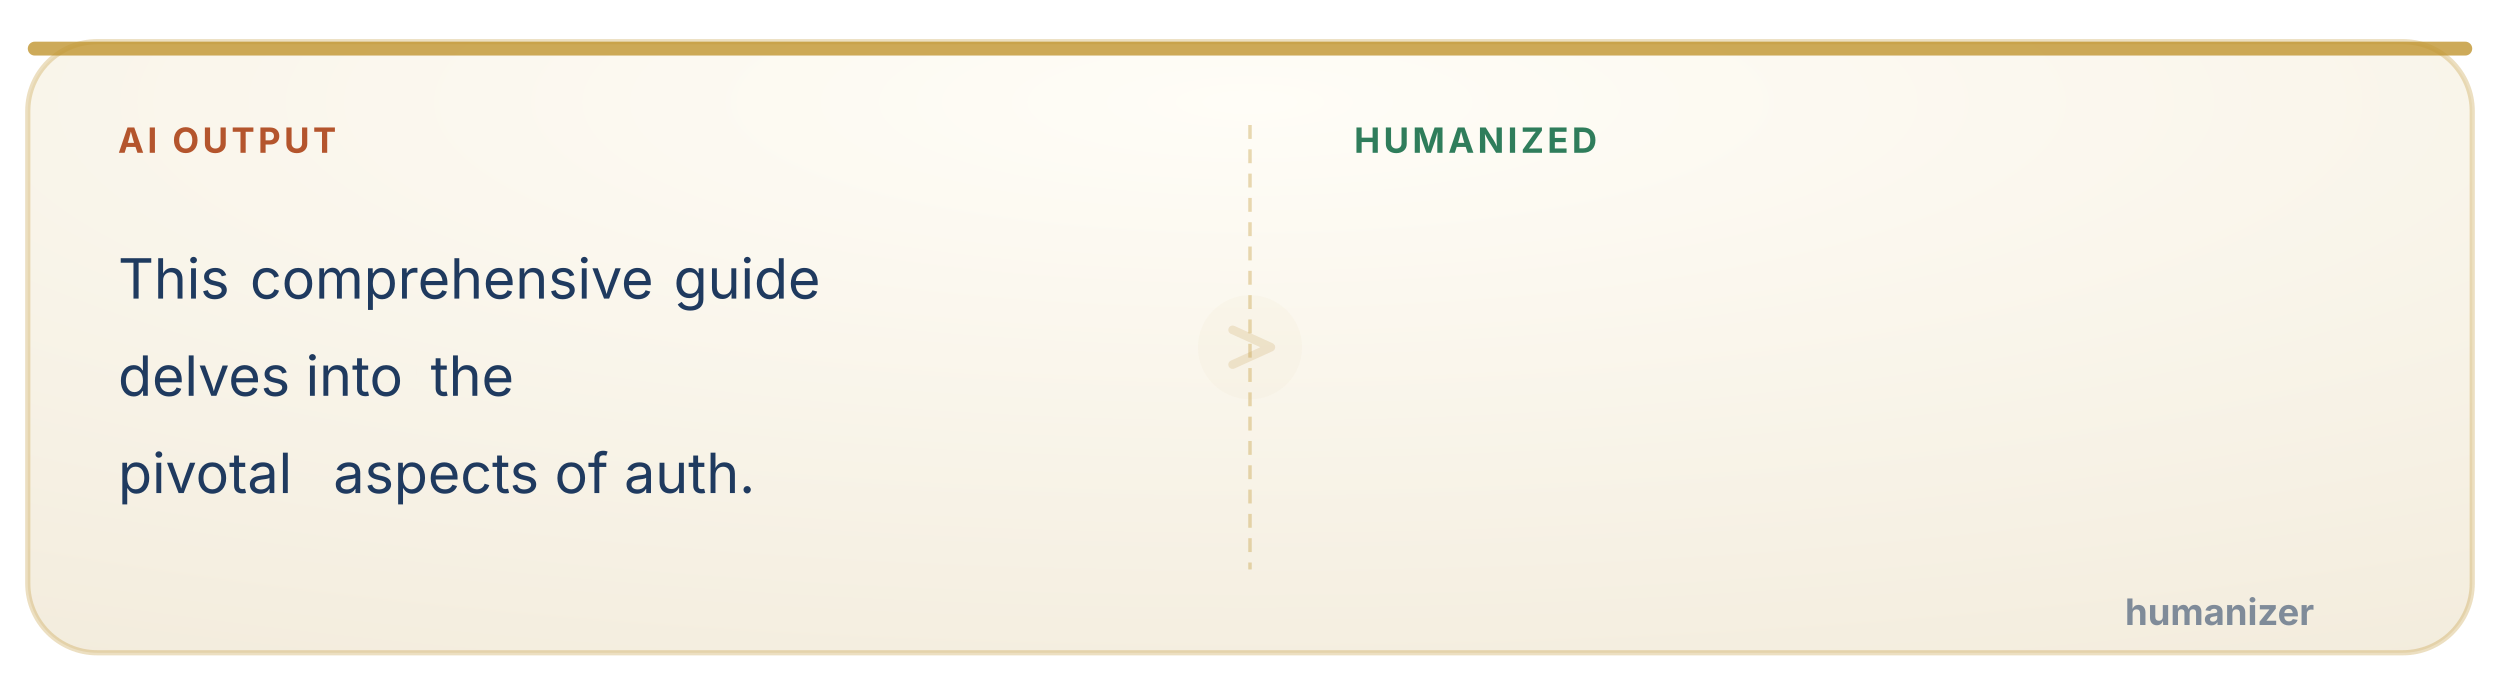
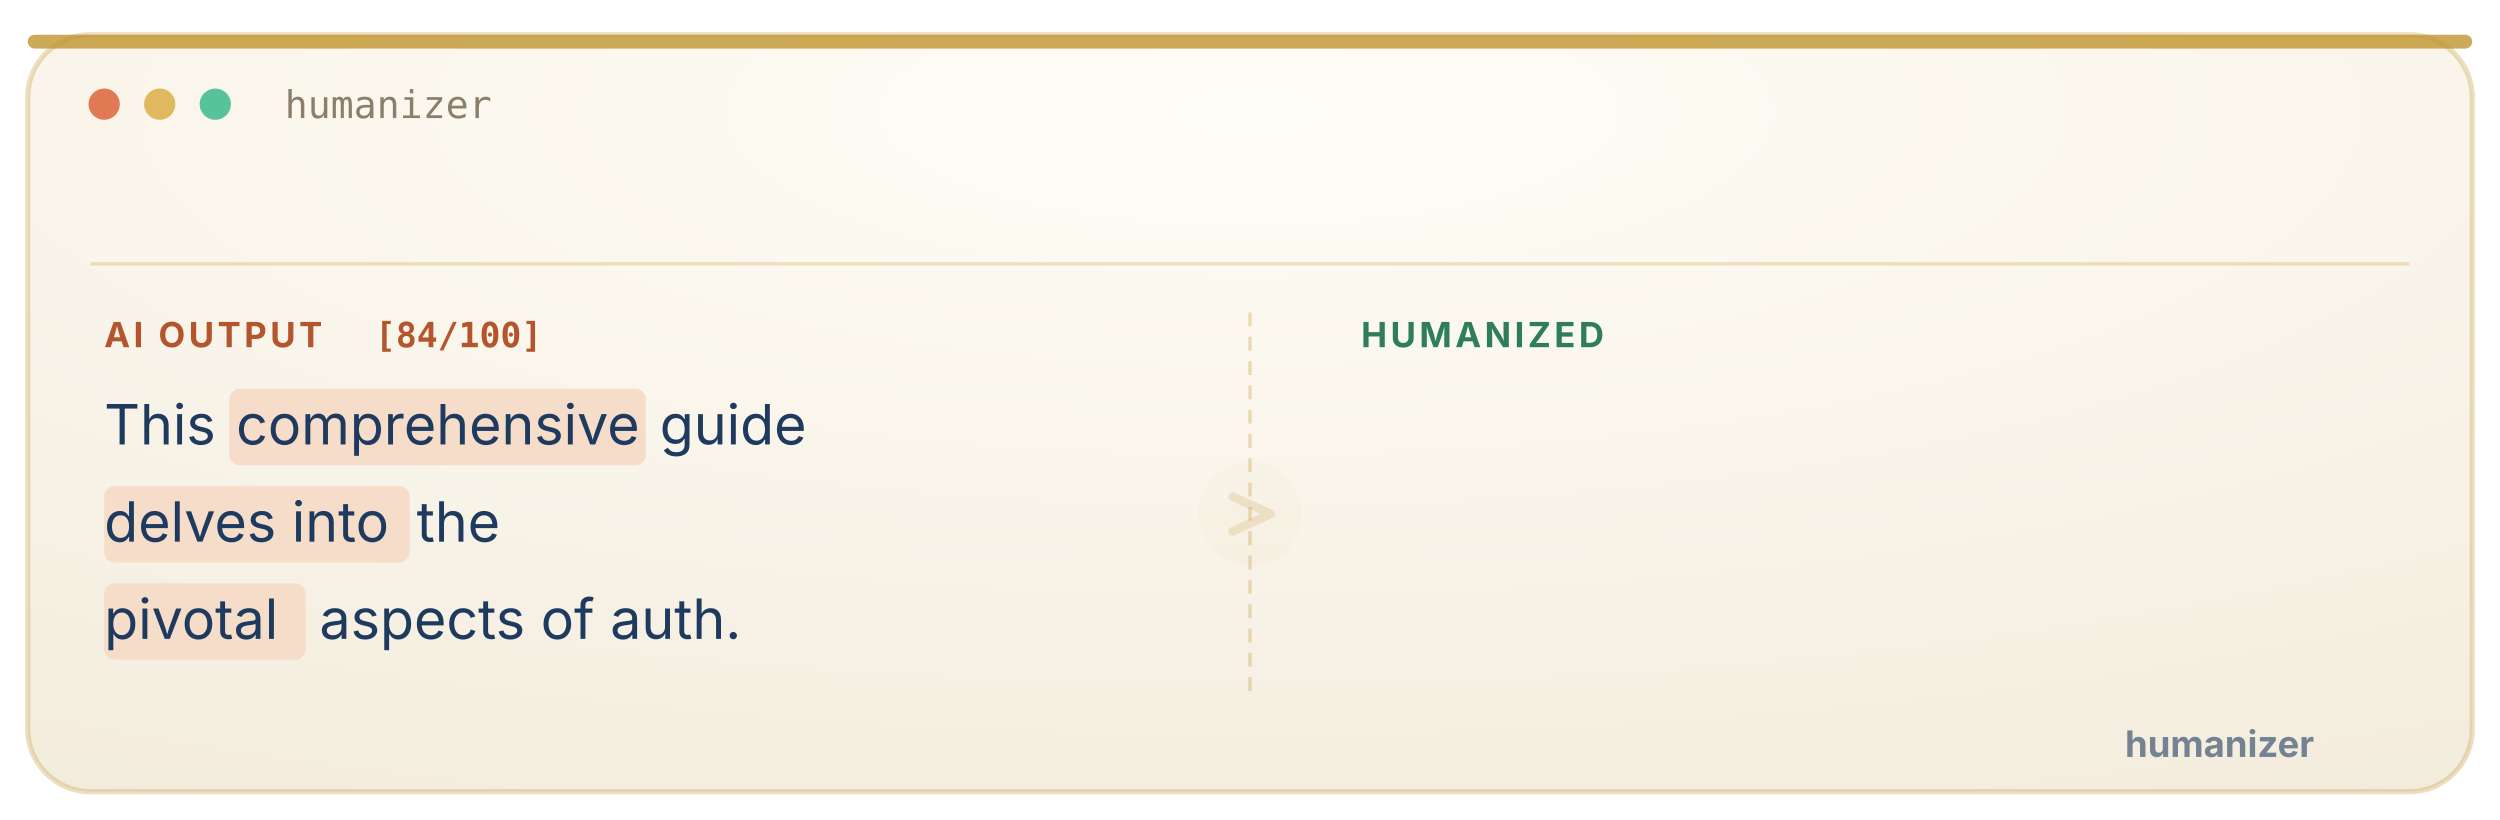
- <svg xmlns="http://www.w3.org/2000/svg" viewBox="0 0 720 200" fill="none" role="img" aria-label="Before and after: three AI tells (comprehensive, delves into, pivotal) are flagged and struck, then replaced by clean human prose.">
+ <svg xmlns="http://www.w3.org/2000/svg" viewBox="0 0 720 236" fill="none" role="img" aria-label="Terminal running /humanizer with --voice technical --score. Three AI tells are flagged and struck, then replaced by clean human prose; the AI-tell score drops from 84 to 12.">
  <defs>
    <radialGradient id="desk" cx="0.5" cy="0.1" r="1.1">
      <stop offset="0" stop-color="#fffdf7" />
      <stop offset="1" stop-color="#f2ebdb" />
    </radialGradient>
-     <clipPath id="revealL">
-       <rect x="384" y="62" width="0" height="90">
-         <animate attributeName="width" values="0;196" dur="0.9s" begin="1.65s" calcMode="spline" keySplines="0.16 1 0.3 1" fill="freeze" />
+     <clipPath id="cmdL">
+       <rect x="26" y="44" width="0" height="20">
+         <animate attributeName="width" values="0;520;520;0" keyTimes="0;0.2;0.92;1" dur="7s" repeatCount="indefinite" calcMode="spline" keySplines="0.3 0 0.4 1;0 0 1 1;0.5 0 0.5 1" />
+       </rect>
+     </clipPath>
+     <clipPath id="humL">
+       <rect x="384" y="104" width="0" height="94">
+         <animate attributeName="width" values="0;0;198;198;0" keyTimes="0;0.5;0.66;0.92;1" dur="7s" repeatCount="indefinite" calcMode="spline" keySplines="0 0 1 1;0.16 1 0.3 1;0 0 1 1;0.5 0 0.5 1" />
      </rect>
    </clipPath>
  </defs>
-   <rect x="8" y="12" width="704" height="176" rx="20" fill="url(#desk)" stroke="#c0952f" stroke-opacity="0.3" stroke-width="1.5" />
-   <rect x="8" y="12" width="704" height="4" rx="2" fill="#c0952f" opacity="0.8" />
-   <text x="34" y="44" font-family="system-ui,-apple-system,sans-serif" font-size="10" font-weight="700" fill="#b4552d" letter-spacing="1">AI OUTPUT</text>
-   <text x="390" y="44" font-family="system-ui,-apple-system,sans-serif" font-size="10" font-weight="700" fill="#2f7d5b" letter-spacing="1">HUMANIZED</text>
+   <rect x="8" y="10" width="704" height="218" rx="18" fill="url(#desk)" stroke="#c0952f" stroke-opacity="0.3" stroke-width="1.5" />
+   <rect x="8" y="10" width="704" height="4" rx="2" fill="#c0952f" opacity="0.8" />
+   <circle cx="30" cy="30" r="4.5" fill="#df7a54" />
+   <circle cx="46" cy="30" r="4.5" fill="#e0b85e" />
+   <circle cx="62" cy="30" r="4.5" fill="#57c39a" />
+   <text x="82" y="34" font-family="ui-monospace,Menlo,monospace" font-size="11" fill="#8a7f6b">humanizer</text>
+   <g clip-path="url(#cmdL)" font-family="ui-monospace,Menlo,monospace" font-size="13">
+     <text x="30" y="59" fill="#2f7d5b">❯</text>
+     <text x="44" y="59" fill="#1f3a5f">/humanizer</text>
+     <text x="128" y="59" fill="#8a7f6b">"This comprehensive guide…"</text>
+     <text x="356" y="59" fill="#b98a34" font-weight="700">--voice</text>
+     <text x="414" y="59" fill="#1f3a5f">technical</text>
+     <text x="492" y="59" fill="#2f7d5b" font-weight="700">--score</text>
+   </g>
+   <line x1="26" y1="76" x2="694" y2="76" stroke="#c0952f" stroke-width="1" stroke-opacity="0.25" />
+   <text x="30" y="100" font-family="system-ui,-apple-system,sans-serif" font-size="10" font-weight="700" fill="#b4552d" letter-spacing="1">AI OUTPUT</text>
+   <text x="108" y="100" font-family="ui-monospace,monospace" font-size="10" font-weight="700" fill="#b4552d">[84/100]</text>
+   <text x="392" y="100" font-family="system-ui,-apple-system,sans-serif" font-size="10" font-weight="700" fill="#2f7d5b" letter-spacing="1">HUMANIZED</text>
+   <g opacity="0">
+     <animate attributeName="opacity" values="0;0;1;1;0" keyTimes="0;0.58;0.66;0.92;1" dur="7s" repeatCount="indefinite" />
+     <text x="474" y="100" font-family="ui-monospace,monospace" font-size="10" font-weight="700" fill="#2f7d5b">[12/100]</text>
+   </g>
  <g>
-     <animate attributeName="opacity" values="1;0.4" dur="0.5s" begin="1.6s" calcMode="spline" keySplines="0.4 0 0.2 1" fill="freeze" />
-     <g fill="#f6ddc9" opacity="0">
-       <animate attributeName="opacity" values="0;0.9" dur="0.3s" begin="0.4s" fill="freeze" />
-       <rect x="70" y="70" width="120" height="22" rx="3" />
-       <rect x="32" y="98" width="88" height="22" rx="3" />
-       <rect x="32" y="126" width="58" height="22" rx="3" />
+     <animate attributeName="opacity" values="1;1;0.4;0.4;1" keyTimes="0;0.52;0.6;0.92;1" dur="7s" repeatCount="indefinite" calcMode="spline" keySplines="0 0 1 1;0.4 0 0.2 1;0 0 1 1;0.5 0 0.5 1" />
+     <g fill="#f6ddc9">
+       <animate attributeName="opacity" values="0;0;0.9;0.9;0" keyTimes="0;0.24;0.3;0.92;1" dur="7s" repeatCount="indefinite" />
+       <rect x="66" y="112" width="120" height="22" rx="3" />
+       <rect x="30" y="140" width="88" height="22" rx="3" />
+       <rect x="30" y="168" width="58" height="22" rx="3" />
    </g>
-     <text x="34" y="86" font-family="system-ui,-apple-system,sans-serif" font-size="16" fill="#1f3a5f">This</text>
-     <text x="72" y="86" font-family="system-ui,-apple-system,sans-serif" font-size="16" fill="#1f3a5f">comprehensive<animate attributeName="fill" values="#1f3a5f;#b4552d" dur="0.3s" begin="0.4s" fill="freeze" />
+     <text x="30" y="128" font-family="system-ui,-apple-system,sans-serif" font-size="16" fill="#1f3a5f">This</text>
+     <text x="68" y="128" font-family="system-ui,-apple-system,sans-serif" font-size="16" fill="#1f3a5f">comprehensive<animate attributeName="fill" values="#1f3a5f;#1f3a5f;#b4552d;#b4552d;#1f3a5f" keyTimes="0;0.24;0.32;0.92;1" dur="7s" repeatCount="indefinite" />
    </text>
-     <text x="194" y="86" font-family="system-ui,-apple-system,sans-serif" font-size="16" fill="#1f3a5f">guide</text>
-     <line x1="72" y1="79" x2="186" y2="79" stroke="#b4552d" stroke-width="2" stroke-dasharray="114" stroke-dashoffset="114">
-       <animate attributeName="stroke-dashoffset" values="114;0" dur="0.35s" begin="0.95s" calcMode="spline" keySplines="0.16 1 0.3 1" fill="freeze" />
+     <text x="190" y="128" font-family="system-ui,-apple-system,sans-serif" font-size="16" fill="#1f3a5f">guide</text>
+     <line x1="68" y1="121" x2="182" y2="121" stroke="#b4552d" stroke-width="2" stroke-dasharray="114" stroke-dashoffset="114">
+       <animate attributeName="stroke-dashoffset" values="114;114;0;0;114" keyTimes="0;0.32;0.44;0.92;1" dur="7s" repeatCount="indefinite" calcMode="spline" keySplines="0 0 1 1;0.16 1 0.3 1;0 0 1 1;0.5 0 0.5 1" />
    </line>
-     <text x="34" y="114" font-family="system-ui,-apple-system,sans-serif" font-size="16" fill="#1f3a5f">delves into<animate attributeName="fill" values="#1f3a5f;#b4552d" dur="0.3s" begin="0.5s" fill="freeze" />
+     <text x="30" y="156" font-family="system-ui,-apple-system,sans-serif" font-size="16" fill="#1f3a5f">delves into<animate attributeName="fill" values="#1f3a5f;#1f3a5f;#b4552d;#b4552d;#1f3a5f" keyTimes="0;0.26;0.34;0.92;1" dur="7s" repeatCount="indefinite" />
    </text>
-     <text x="124" y="114" font-family="system-ui,-apple-system,sans-serif" font-size="16" fill="#1f3a5f">the</text>
-     <line x1="34" y1="107" x2="120" y2="107" stroke="#b4552d" stroke-width="2" stroke-dasharray="86" stroke-dashoffset="86">
-       <animate attributeName="stroke-dashoffset" values="86;0" dur="0.35s" begin="1.05s" calcMode="spline" keySplines="0.16 1 0.3 1" fill="freeze" />
+     <text x="120" y="156" font-family="system-ui,-apple-system,sans-serif" font-size="16" fill="#1f3a5f">the</text>
+     <line x1="30" y1="149" x2="116" y2="149" stroke="#b4552d" stroke-width="2" stroke-dasharray="86" stroke-dashoffset="86">
+       <animate attributeName="stroke-dashoffset" values="86;86;0;0;86" keyTimes="0;0.34;0.46;0.92;1" dur="7s" repeatCount="indefinite" calcMode="spline" keySplines="0 0 1 1;0.16 1 0.3 1;0 0 1 1;0.5 0 0.5 1" />
    </line>
-     <text x="34" y="142" font-family="system-ui,-apple-system,sans-serif" font-size="16" fill="#1f3a5f">pivotal<animate attributeName="fill" values="#1f3a5f;#b4552d" dur="0.3s" begin="0.6s" fill="freeze" />
+     <text x="30" y="184" font-family="system-ui,-apple-system,sans-serif" font-size="16" fill="#1f3a5f">pivotal<animate attributeName="fill" values="#1f3a5f;#1f3a5f;#b4552d;#b4552d;#1f3a5f" keyTimes="0;0.28;0.36;0.92;1" dur="7s" repeatCount="indefinite" />
    </text>
-     <text x="96" y="142" font-family="system-ui,-apple-system,sans-serif" font-size="16" fill="#1f3a5f">aspects of auth.</text>
-     <line x1="34" y1="135" x2="92" y2="135" stroke="#b4552d" stroke-width="2" stroke-dasharray="58" stroke-dashoffset="58">
-       <animate attributeName="stroke-dashoffset" values="58;0" dur="0.35s" begin="1.15s" calcMode="spline" keySplines="0.16 1 0.3 1" fill="freeze" />
+     <text x="92" y="184" font-family="system-ui,-apple-system,sans-serif" font-size="16" fill="#1f3a5f">aspects of auth.</text>
+     <line x1="30" y1="177" x2="88" y2="177" stroke="#b4552d" stroke-width="2" stroke-dasharray="58" stroke-dashoffset="58">
+       <animate attributeName="stroke-dashoffset" values="58;58;0;0;58" keyTimes="0;0.36;0.48;0.92;1" dur="7s" repeatCount="indefinite" calcMode="spline" keySplines="0 0 1 1;0.16 1 0.3 1;0 0 1 1;0.5 0 0.5 1" />
    </line>
  </g>
-   <line x1="360" y1="36" x2="360" y2="164" stroke="#c0952f" stroke-width="1" stroke-opacity="0.35" stroke-dasharray="4,3" />
-   <g transform="translate(360,100)" opacity="0.2">
-     <animate attributeName="opacity" values="0.2;1" dur="0.5s" begin="1.45s" calcMode="spline" keySplines="0.34 1.56 0.64 1" fill="freeze" />
+   <line x1="360" y1="90" x2="360" y2="200" stroke="#c0952f" stroke-width="1" stroke-opacity="0.3" stroke-dasharray="4,3" />
+   <g transform="translate(360,148)" opacity="0.2">
+     <animate attributeName="opacity" values="0.2;0.2;1;1;0.2" keyTimes="0;0.46;0.56;0.92;1" dur="7s" repeatCount="indefinite" calcMode="spline" keySplines="0 0 1 1;0.34 1.56 0.64 1;0 0 1 1;0.5 0 0.5 1" />
    <circle cx="0" cy="0" r="15" fill="#c0952f" opacity="0.14" />
    <path d="M-5,-5 L6,0 L-5,5" stroke="#b98a34" stroke-width="2.5" stroke-linecap="round" stroke-linejoin="round" fill="none" />
  </g>
-   <g clip-path="url(#revealL)">
-     <text x="390" y="86" font-family="system-ui,-apple-system,sans-serif" font-size="16" font-weight="700" fill="#2f7d5b">The auth system</text>
-     <text x="390" y="114" font-family="system-ui,-apple-system,sans-serif" font-size="16" fill="#1f3a5f">uses JWTs. Tokens</text>
-     <text x="390" y="142" font-family="system-ui,-apple-system,sans-serif" font-size="16" fill="#1f3a5f">expire after 15 min.</text>
+   <g clip-path="url(#humL)">
+     <text x="390" y="128" font-family="system-ui,-apple-system,sans-serif" font-size="16" font-weight="700" fill="#2f7d5b">The auth system</text>
+     <text x="390" y="156" font-family="system-ui,-apple-system,sans-serif" font-size="16" fill="#1f3a5f">uses JWTs. Tokens</text>
+     <text x="390" y="184" font-family="system-ui,-apple-system,sans-serif" font-size="16" fill="#1f3a5f">expire after 15 min.</text>
  </g>
-   <rect x="556" y="130" width="2" height="16" rx="1" fill="#2f7d5b" opacity="0">
-     <animate attributeName="opacity" values="0;1;0;1;0;1;1" keyTimes="0;0.63;0.69;0.75;0.81;0.87;1" dur="4s" fill="freeze" />
-   </rect>
-   <text x="612" y="180" font-family="system-ui,-apple-system,sans-serif" font-size="10.5" font-weight="700" fill="#1f3a5f" opacity="0.55">humanizer</text>
+   <text x="612" y="218" font-family="system-ui,-apple-system,sans-serif" font-size="10.5" font-weight="700" fill="#1f3a5f" opacity="0.6">humanizer</text>
</svg>
